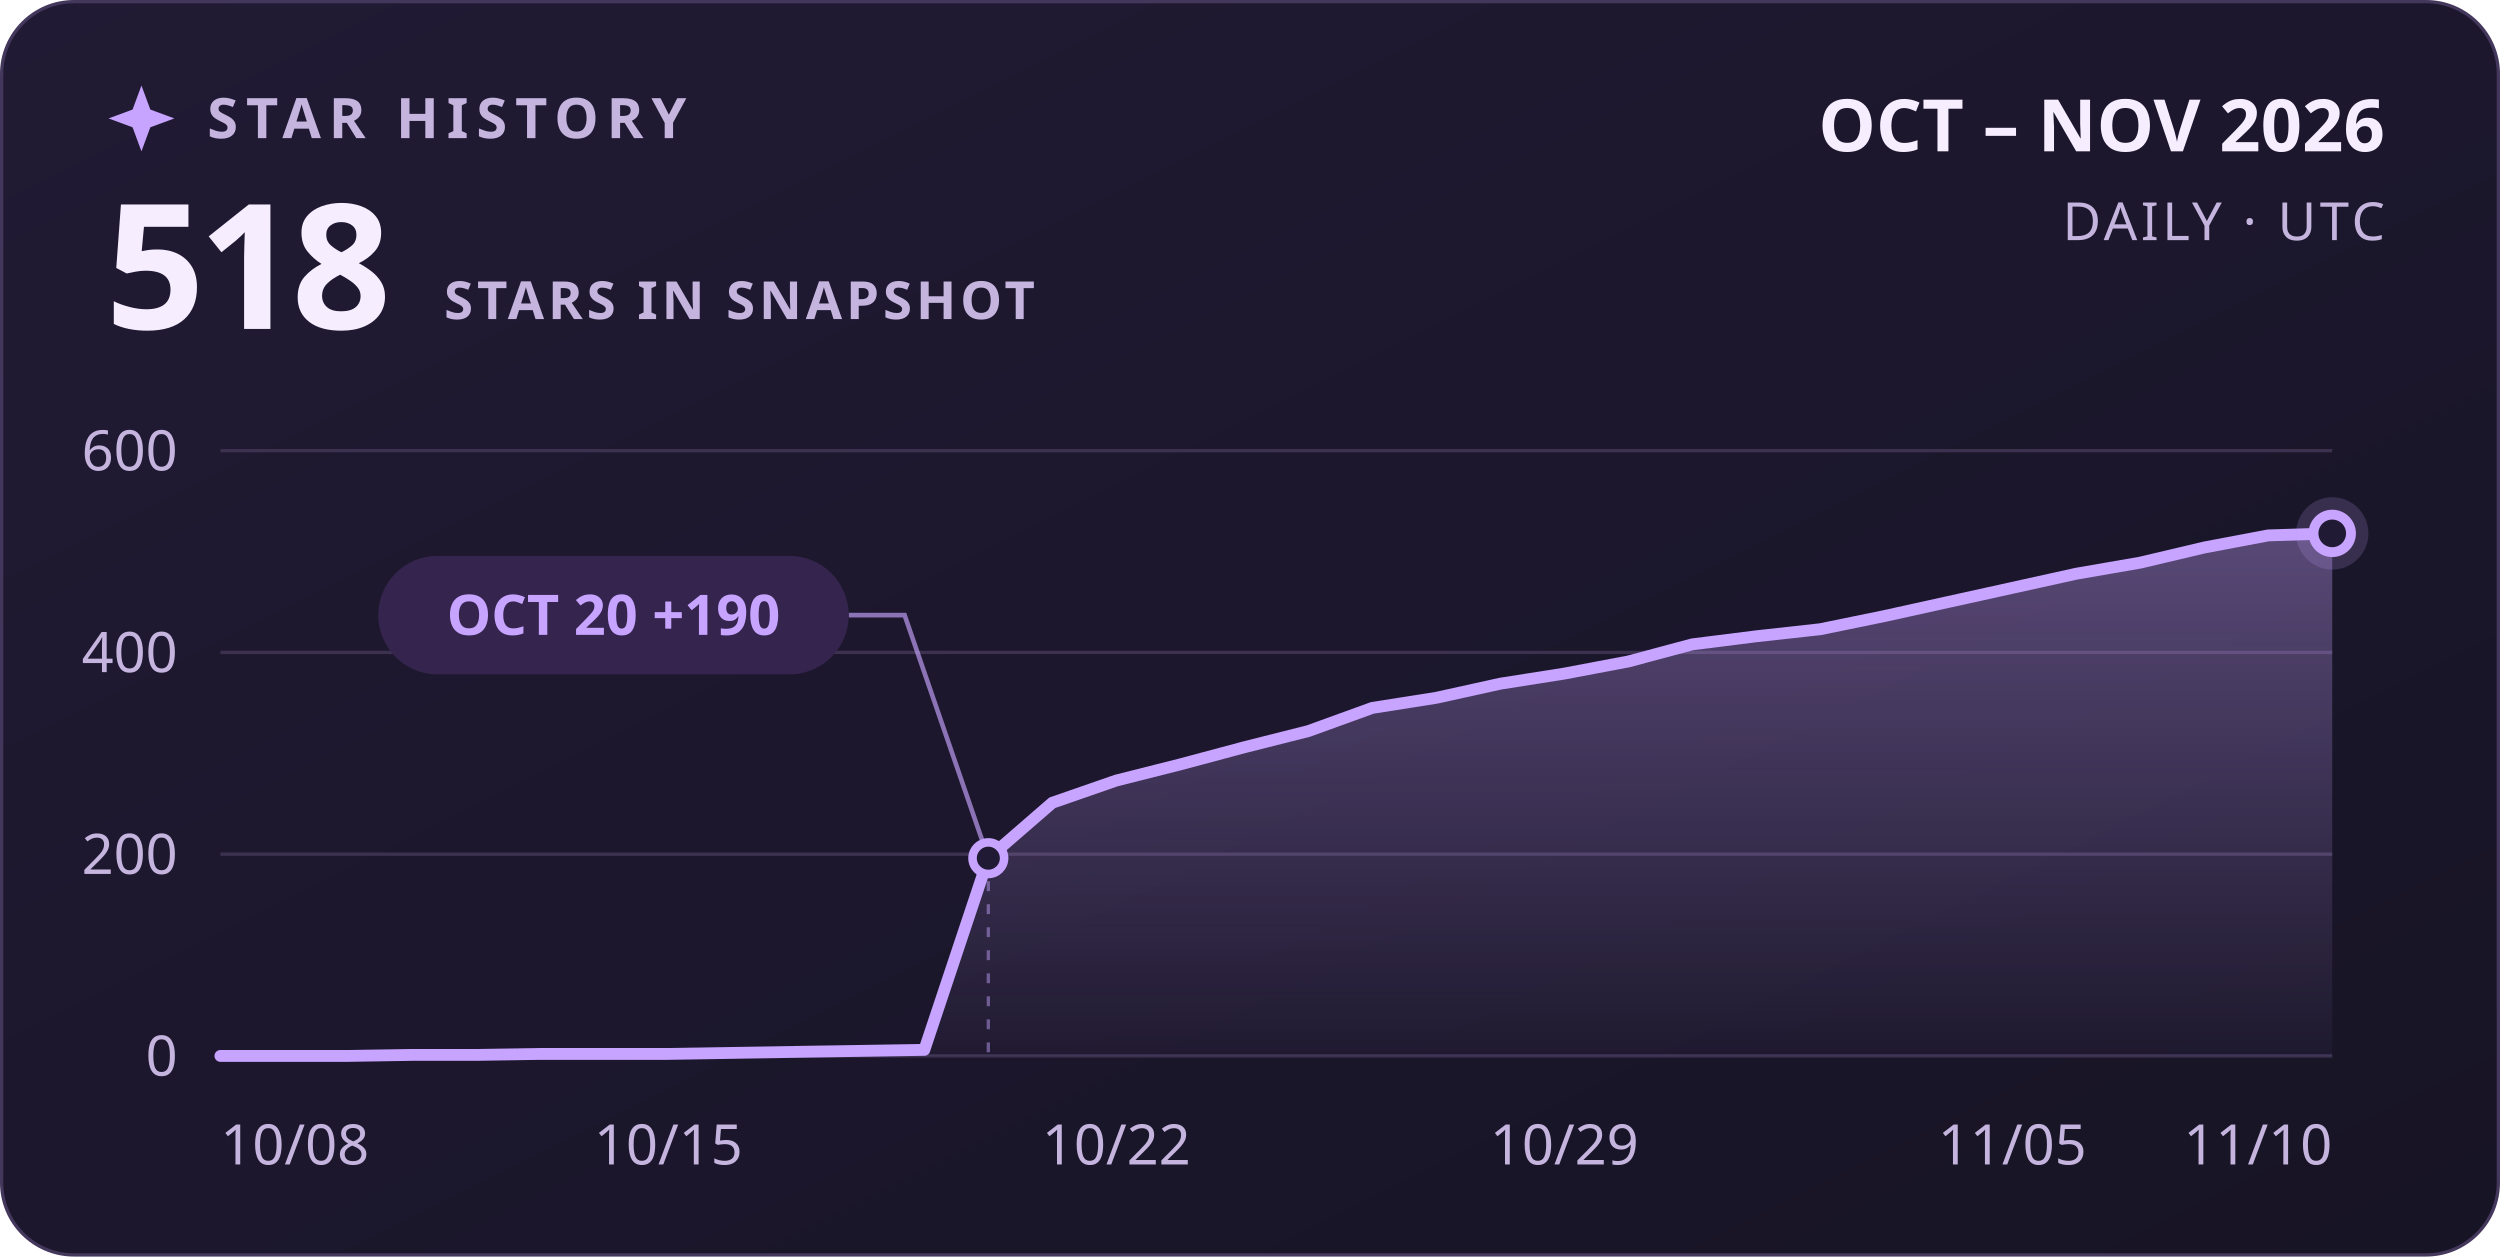
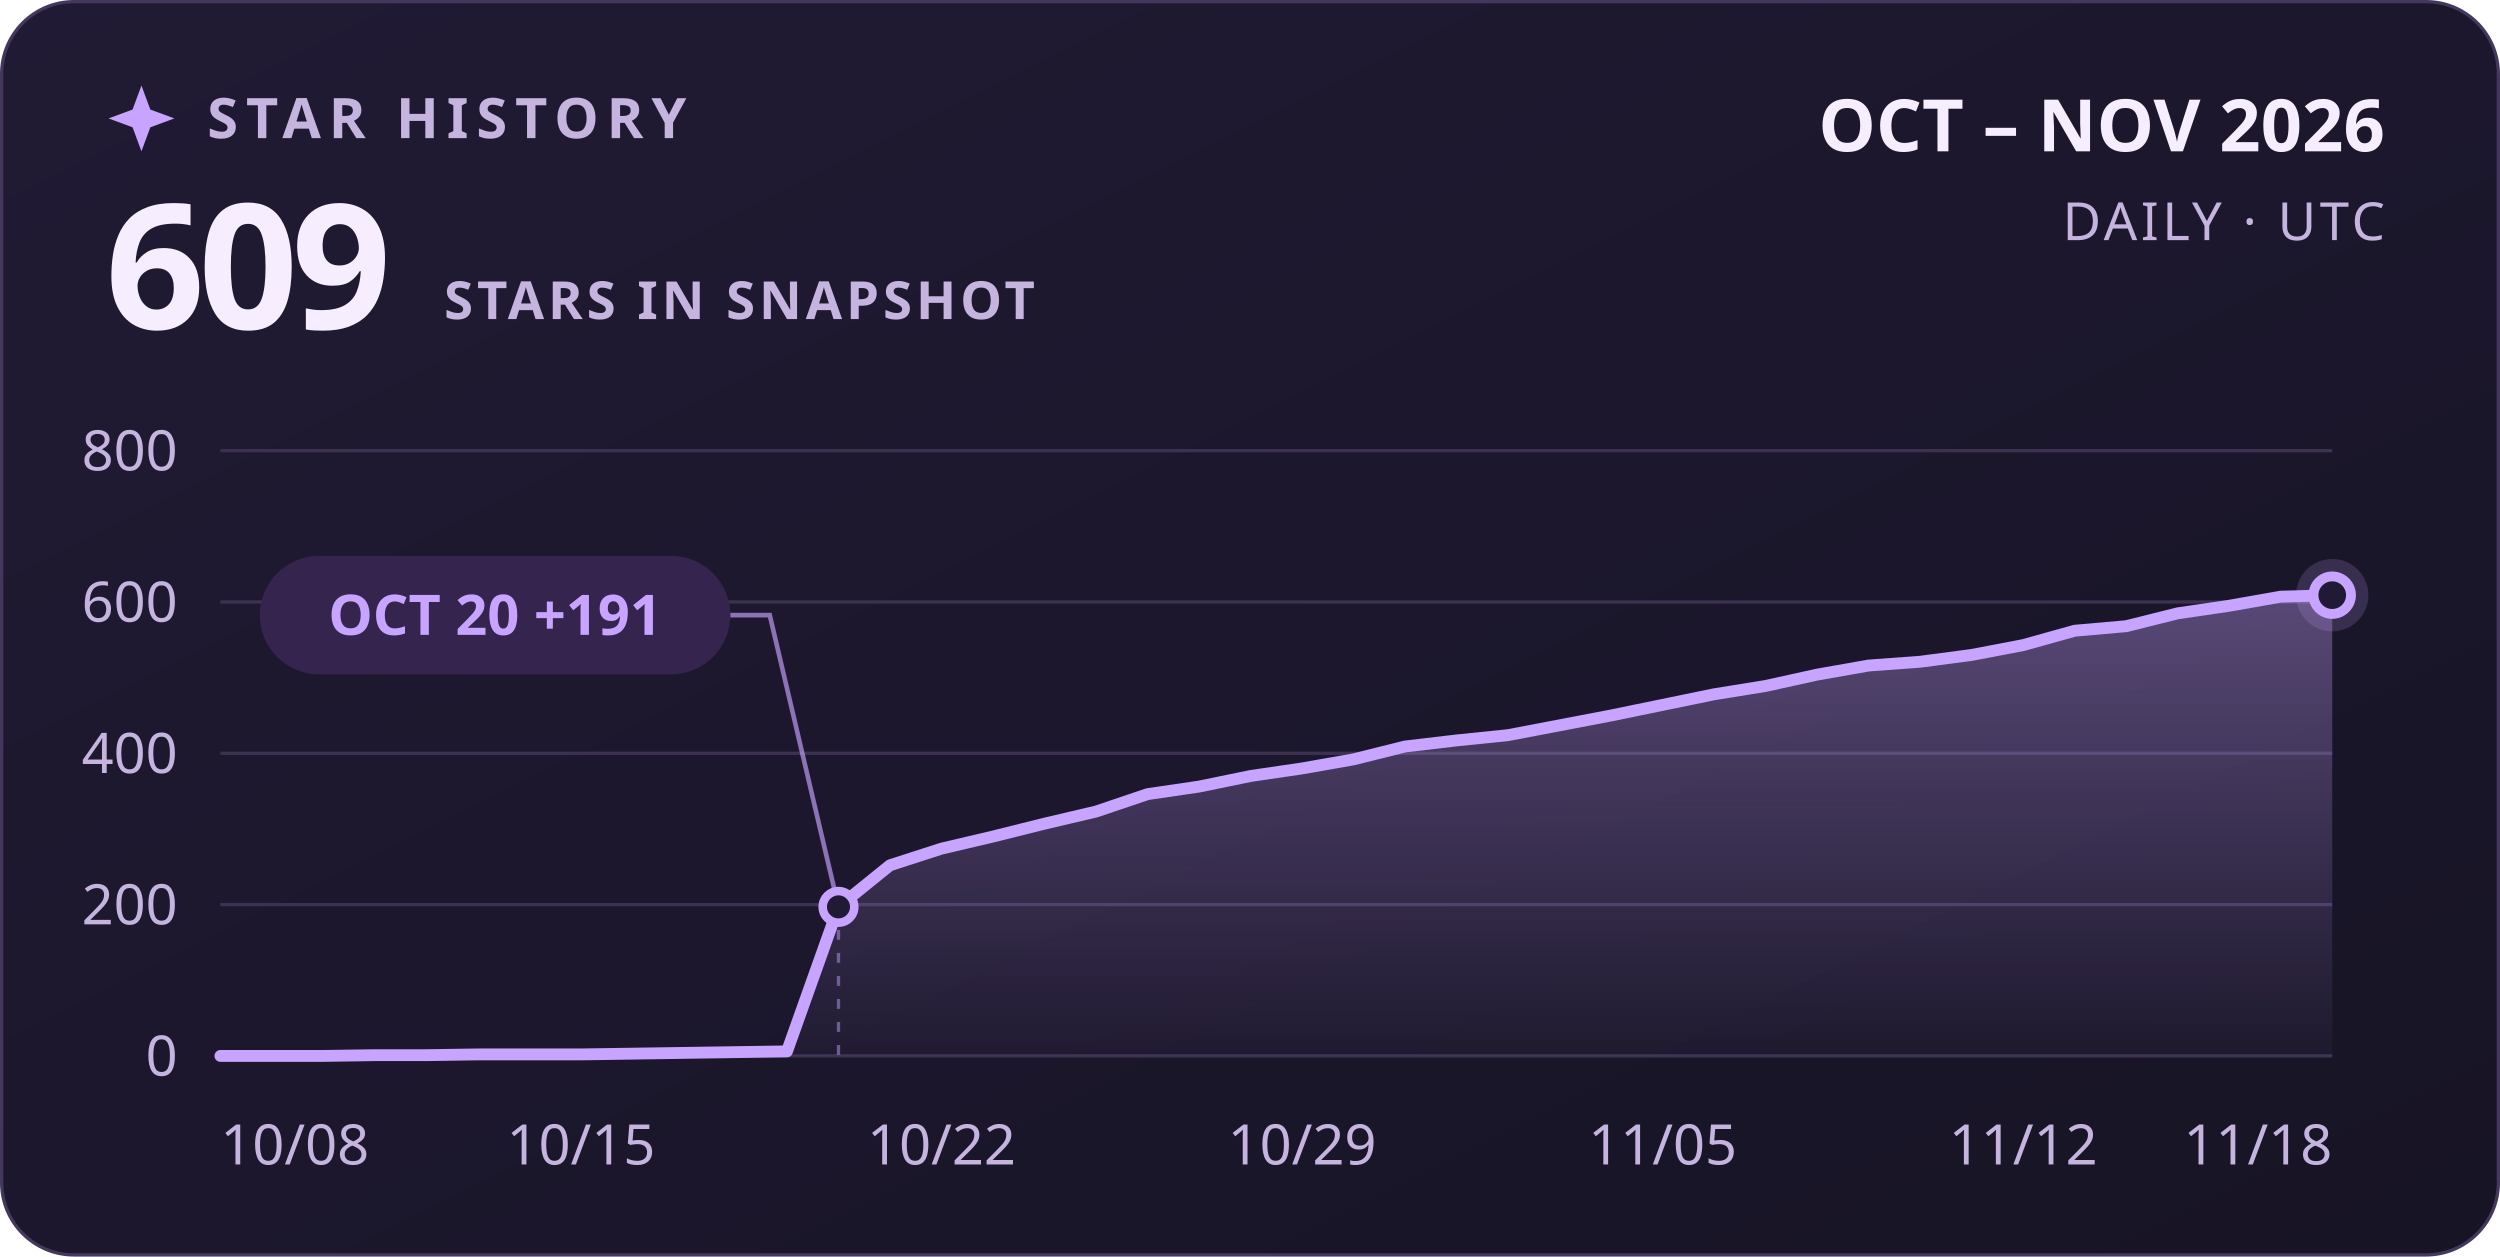
<svg xmlns="http://www.w3.org/2000/svg" width="760" height="382" viewBox="0 0 760 382" role="img" aria-labelledby="title desc">
  <defs>
    <linearGradient id="card" x1="0" y1="0" x2="1" y2="1" gradientUnits="objectBoundingBox">
      <stop stop-color="#211a34" />
      <stop offset="1" stop-color="#171425" />
    </linearGradient>
    <linearGradient id="area" x1="0" y1="0" x2="0" y2="1" gradientUnits="objectBoundingBox">
      <stop stop-color="#c8a3ff" stop-opacity=".36" />
      <stop offset="1" stop-color="#c8a3ff" stop-opacity=".03" />
    </linearGradient>
  </defs>
  <rect x=".5" y=".5" width="759" height="381" rx="22" fill="url(#card)" stroke="#44375c" />
  <g font-family="system-ui, Segoe UI, sans-serif" font-variant-numeric="tabular-nums">
    <path d="M43 26l2.7 7.3L53 36l-7.3 2.7L43 46l-2.7-7.3L33 36l7.3-2.7z" fill="#c7a4ff" />
    <text x="63" y="42" font-size="17" letter-spacing="2.4" font-weight="650" fill="#c4b4de">STAR HISTORY</text>
-     <text x="32" y="100" font-size="53" letter-spacing="-2" font-weight="760" fill="#f6eeff">518</text>
+     <text x="32" y="100" font-size="53" letter-spacing="-2" font-weight="760" fill="#f6eeff">609</text>
    <text x="135" y="97" font-size="16" letter-spacing="1.2" font-weight="650" fill="#c4b4de">STARS IN SNAPSHOT</text>
    <text x="725" y="46" text-anchor="end" font-size="22" font-weight="690" fill="#f6eeff">OCT – NOV 2026</text>
    <text x="725" y="73" text-anchor="end" font-size="16" letter-spacing="1.1" fill="#c4b4de">DAILY · UTC</text>
    <g fill="#c4b4de" font-size="17">
-       <path d="M67 321.0H709" stroke="#3c3250" />
-       <text x="54" y="327.0" text-anchor="end">0</text>
-       <path d="M67 259.67H709" stroke="#3c3250" />
-       <text x="54" y="265.67" text-anchor="end">200</text>
-       <path d="M67 198.33H709" stroke="#3c3250" />
-       <text x="54" y="204.33" text-anchor="end">400</text>
-       <path d="M67 137.0H709" stroke="#3c3250" />
-       <text x="54" y="143.0" text-anchor="end">600</text>
-       <text x="67.0" y="354" text-anchor="start">10/08</text>
-       <text x="203.18" y="354" text-anchor="middle">10/15</text>
-       <text x="339.36" y="354" text-anchor="middle">10/22</text>
-       <text x="475.55" y="354" text-anchor="middle">10/29</text>
-       <text x="611.73" y="354" text-anchor="middle">11/05</text>
-       <text x="709.0" y="354" text-anchor="end">11/10</text>
+       <path d="M67 321.00H709" stroke="#3c3250" />
+       <text x="54" y="327.00" text-anchor="end">0</text>
+       <path d="M67 275.00H709" stroke="#3c3250" />
+       <text x="54" y="281.00" text-anchor="end">200</text>
+       <path d="M67 229.00H709" stroke="#3c3250" />
+       <text x="54" y="235.00" text-anchor="end">400</text>
+       <path d="M67 183.00H709" stroke="#3c3250" />
+       <text x="54" y="189.00" text-anchor="end">600</text>
+       <path d="M67 137.00H709" stroke="#3c3250" />
+       <text x="54" y="143.00" text-anchor="end">800</text>
+       <text x="67.00" y="354" text-anchor="start">10/08</text>
+       <text x="176.61" y="354" text-anchor="middle">10/15</text>
+       <text x="286.22" y="354" text-anchor="middle">10/22</text>
+       <text x="395.83" y="354" text-anchor="middle">10/29</text>
+       <text x="505.44" y="354" text-anchor="middle">11/05</text>
+       <text x="615.05" y="354" text-anchor="middle">11/12</text>
+       <text x="709.00" y="354" text-anchor="end">11/18</text>
    </g>
-     <path d="M67.0 321.0 L86.45 321.0 L105.91 321.0 L125.36 320.69 L144.82 320.69 L164.27 320.39 L183.73 320.39 L203.18 320.39 L222.64 320.08 L242.09 319.77 L261.55 319.47 L281.0 319.16 L300.45 260.89 L319.91 244.03 L339.36 237.28 L358.82 232.37 L378.27 227.16 L397.73 222.25 L417.18 215.2 L436.64 212.13 L456.09 207.84 L475.55 204.77 L495.0 201.09 L514.45 195.88 L533.91 193.43 L553.36 191.28 L572.82 187.29 L592.27 183.0 L611.73 178.71 L631.18 174.41 L650.64 171.04 L670.09 166.44 L689.55 162.76 L709.0 162.15 L709 321H67Z" fill="url(#area)" />
-     <path d="M67.0 321.0 L86.45 321.0 L105.91 321.0 L125.36 320.69 L144.82 320.69 L164.27 320.39 L183.73 320.39 L203.18 320.39 L222.64 320.08 L242.09 319.77 L261.55 319.47 L281.0 319.16 L300.45 260.89 L319.91 244.03 L339.36 237.28 L358.82 232.37 L378.27 227.16 L397.73 222.25 L417.18 215.2 L436.64 212.13 L456.09 207.84 L475.55 204.77 L495.0 201.09 L514.45 195.88 L533.91 193.43 L553.36 191.28 L572.82 187.29 L592.27 183.0 L611.73 178.71 L631.18 174.41 L650.64 171.04 L670.09 166.44 L689.55 162.76 L709.0 162.15" fill="none" stroke="#c7a4ff" stroke-width="3.6" stroke-linecap="round" stroke-linejoin="round" />
-     <path d="M300.45 260.89V321" stroke="#c7a4ff" stroke-opacity=".46" stroke-dasharray="3 4" />
-     <path d="M258 187h17l25.45 73.89" fill="none" stroke="#c7a4ff" stroke-opacity=".65" stroke-width="1.4" />
-     <rect x="115" y="169" width="143" height="36" rx="18" fill="#35254e" />
-     <text x="186.5" y="193" text-anchor="middle" fill="#c7a4ff" font-size="17" font-weight="720">OCT 20  +190</text>
-     <circle cx="300.45" cy="260.89" r="4.8" fill="#211a34" stroke="#c7a4ff" stroke-width="2.6" />
-     <circle cx="709" cy="162.15" r="11" fill="#c7a4ff" opacity=".17" />
-     <circle cx="709" cy="162.15" r="5.7" fill="#211a34" stroke="#c7a4ff" stroke-width="3" />
+     <path d="M67.00 321.00 L82.66 321.00 L98.32 321.00 L113.98 320.77 L129.63 320.77 L145.29 320.54 L160.95 320.54 L176.61 320.54 L192.27 320.31 L207.93 320.08 L223.59 319.85 L239.24 319.62 L254.90 275.69 L270.56 263.04 L286.22 257.98 L301.88 254.30 L317.54 250.39 L333.20 246.71 L348.85 241.42 L364.51 239.12 L380.17 235.90 L395.83 233.60 L411.49 230.84 L427.15 226.93 L442.80 225.09 L458.46 223.48 L474.12 220.49 L489.78 217.50 L505.44 214.28 L521.10 211.06 L536.76 208.53 L552.41 205.08 L568.07 202.32 L583.73 201.17 L599.39 199.10 L615.05 196.11 L630.71 191.74 L646.37 190.36 L662.02 186.45 L677.68 184.15 L693.34 181.39 L709.00 180.93 L709 321H67Z" fill="url(#area)" />
+     <path d="M67.00 321.00 L82.66 321.00 L98.32 321.00 L113.98 320.77 L129.63 320.77 L145.29 320.54 L160.95 320.54 L176.61 320.54 L192.27 320.31 L207.93 320.08 L223.59 319.85 L239.24 319.62 L254.90 275.69 L270.56 263.04 L286.22 257.98 L301.88 254.30 L317.54 250.39 L333.20 246.71 L348.85 241.42 L364.51 239.12 L380.17 235.90 L395.83 233.60 L411.49 230.84 L427.15 226.93 L442.80 225.09 L458.46 223.48 L474.12 220.49 L489.78 217.50 L505.44 214.28 L521.10 211.06 L536.76 208.53 L552.41 205.08 L568.07 202.32 L583.73 201.17 L599.39 199.10 L615.05 196.11 L630.71 191.74 L646.37 190.36 L662.02 186.45 L677.68 184.15 L693.34 181.39 L709.00 180.93" fill="none" stroke="#c7a4ff" stroke-width="3.6" stroke-linecap="round" stroke-linejoin="round" />
+     <path d="M254.90 275.69V321" stroke="#c7a4ff" stroke-opacity=".46" stroke-dasharray="3 4" />
+     <path d="M222.00 187h12L254.90 275.69" fill="none" stroke="#c7a4ff" stroke-opacity=".65" stroke-width="1.4" />
+     <rect x="79.00" y="169" width="143" height="36" rx="18" fill="#35254e" />
+     <text x="150.50" y="193" text-anchor="middle" fill="#c7a4ff" font-size="17" font-weight="720">OCT 20  +191</text>
+     <circle cx="254.90" cy="275.69" r="4.8" fill="#211a34" stroke="#c7a4ff" stroke-width="2.6" />
+     <circle cx="709" cy="180.93" r="11" fill="#c7a4ff" opacity=".17" />
+     <circle cx="709" cy="180.93" r="5.7" fill="#211a34" stroke="#c7a4ff" stroke-width="3" />
  </g>
</svg>
